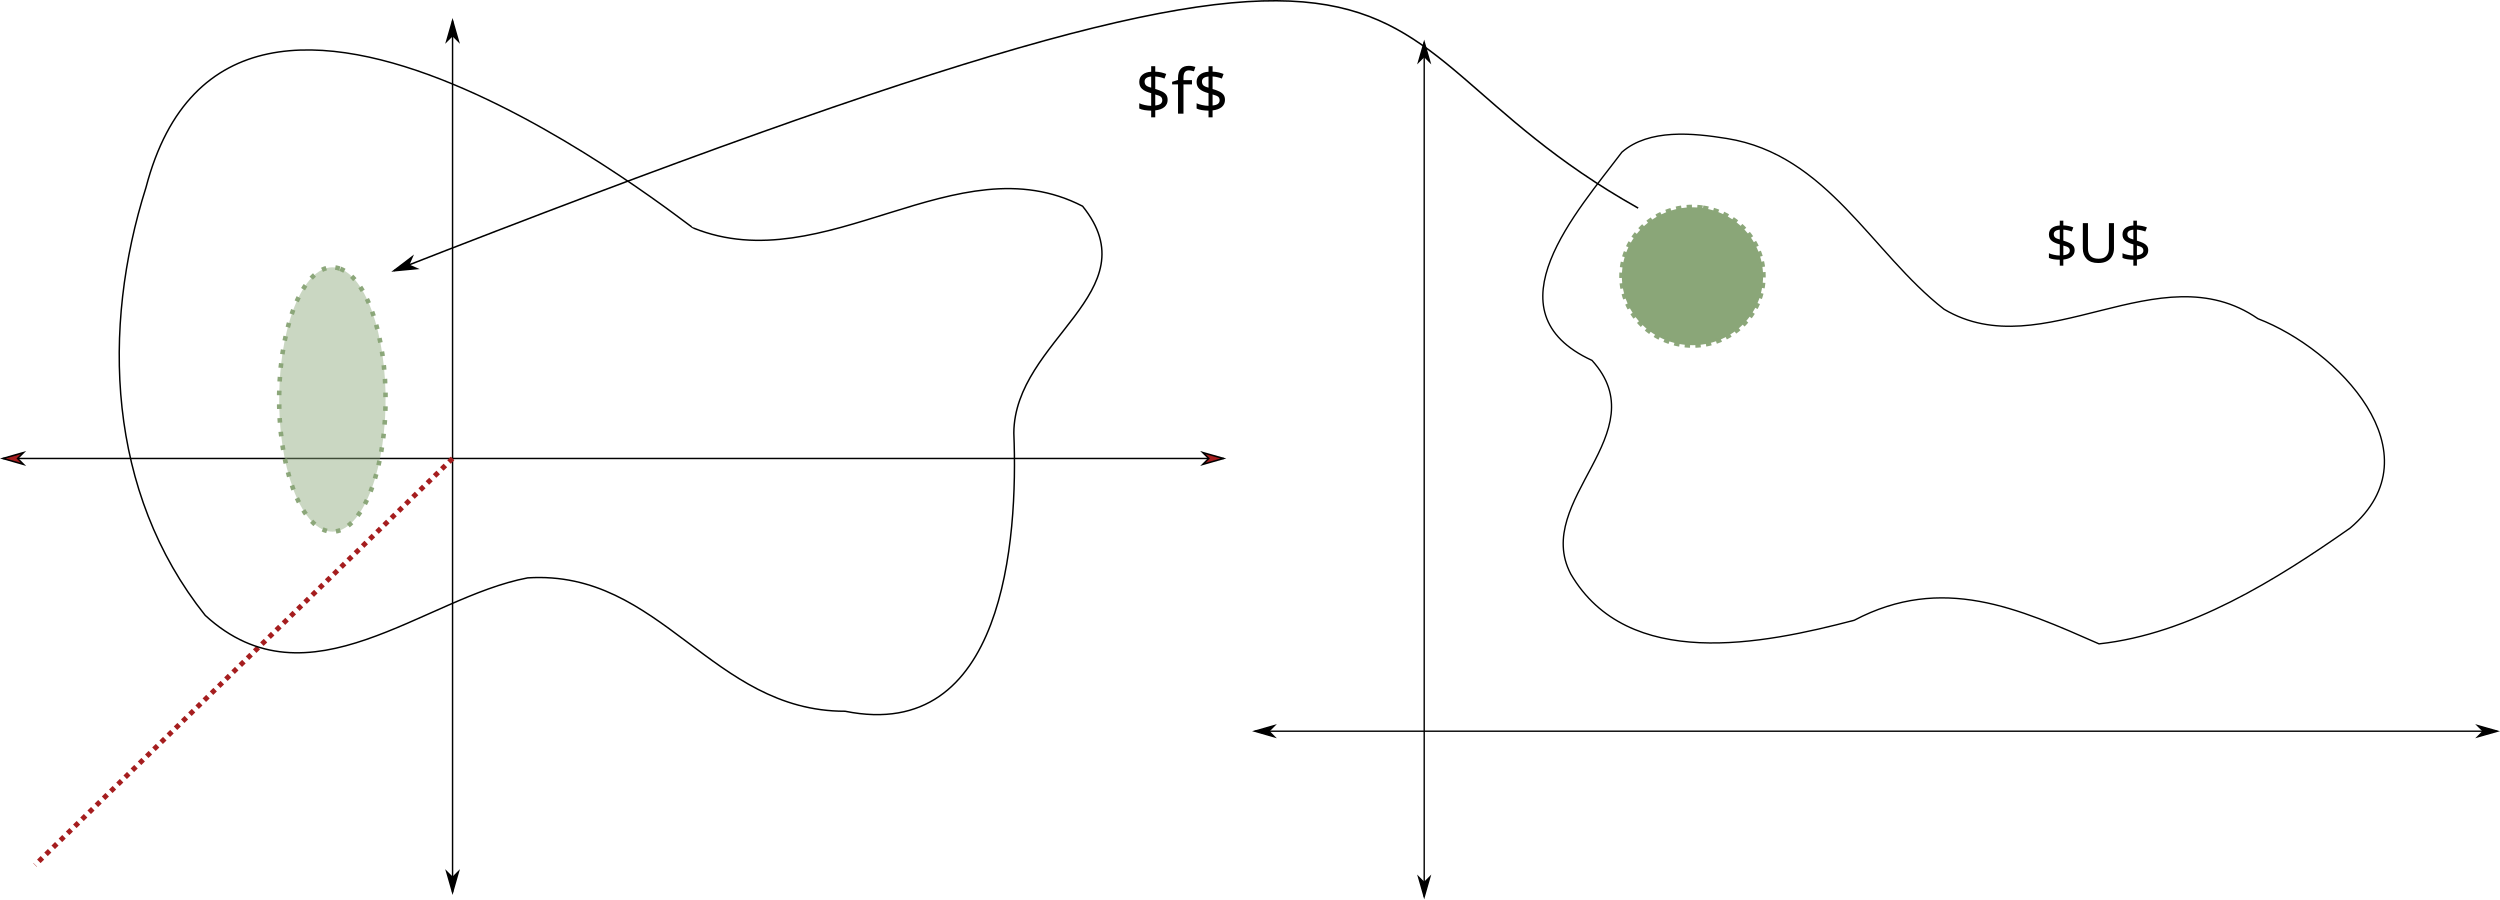
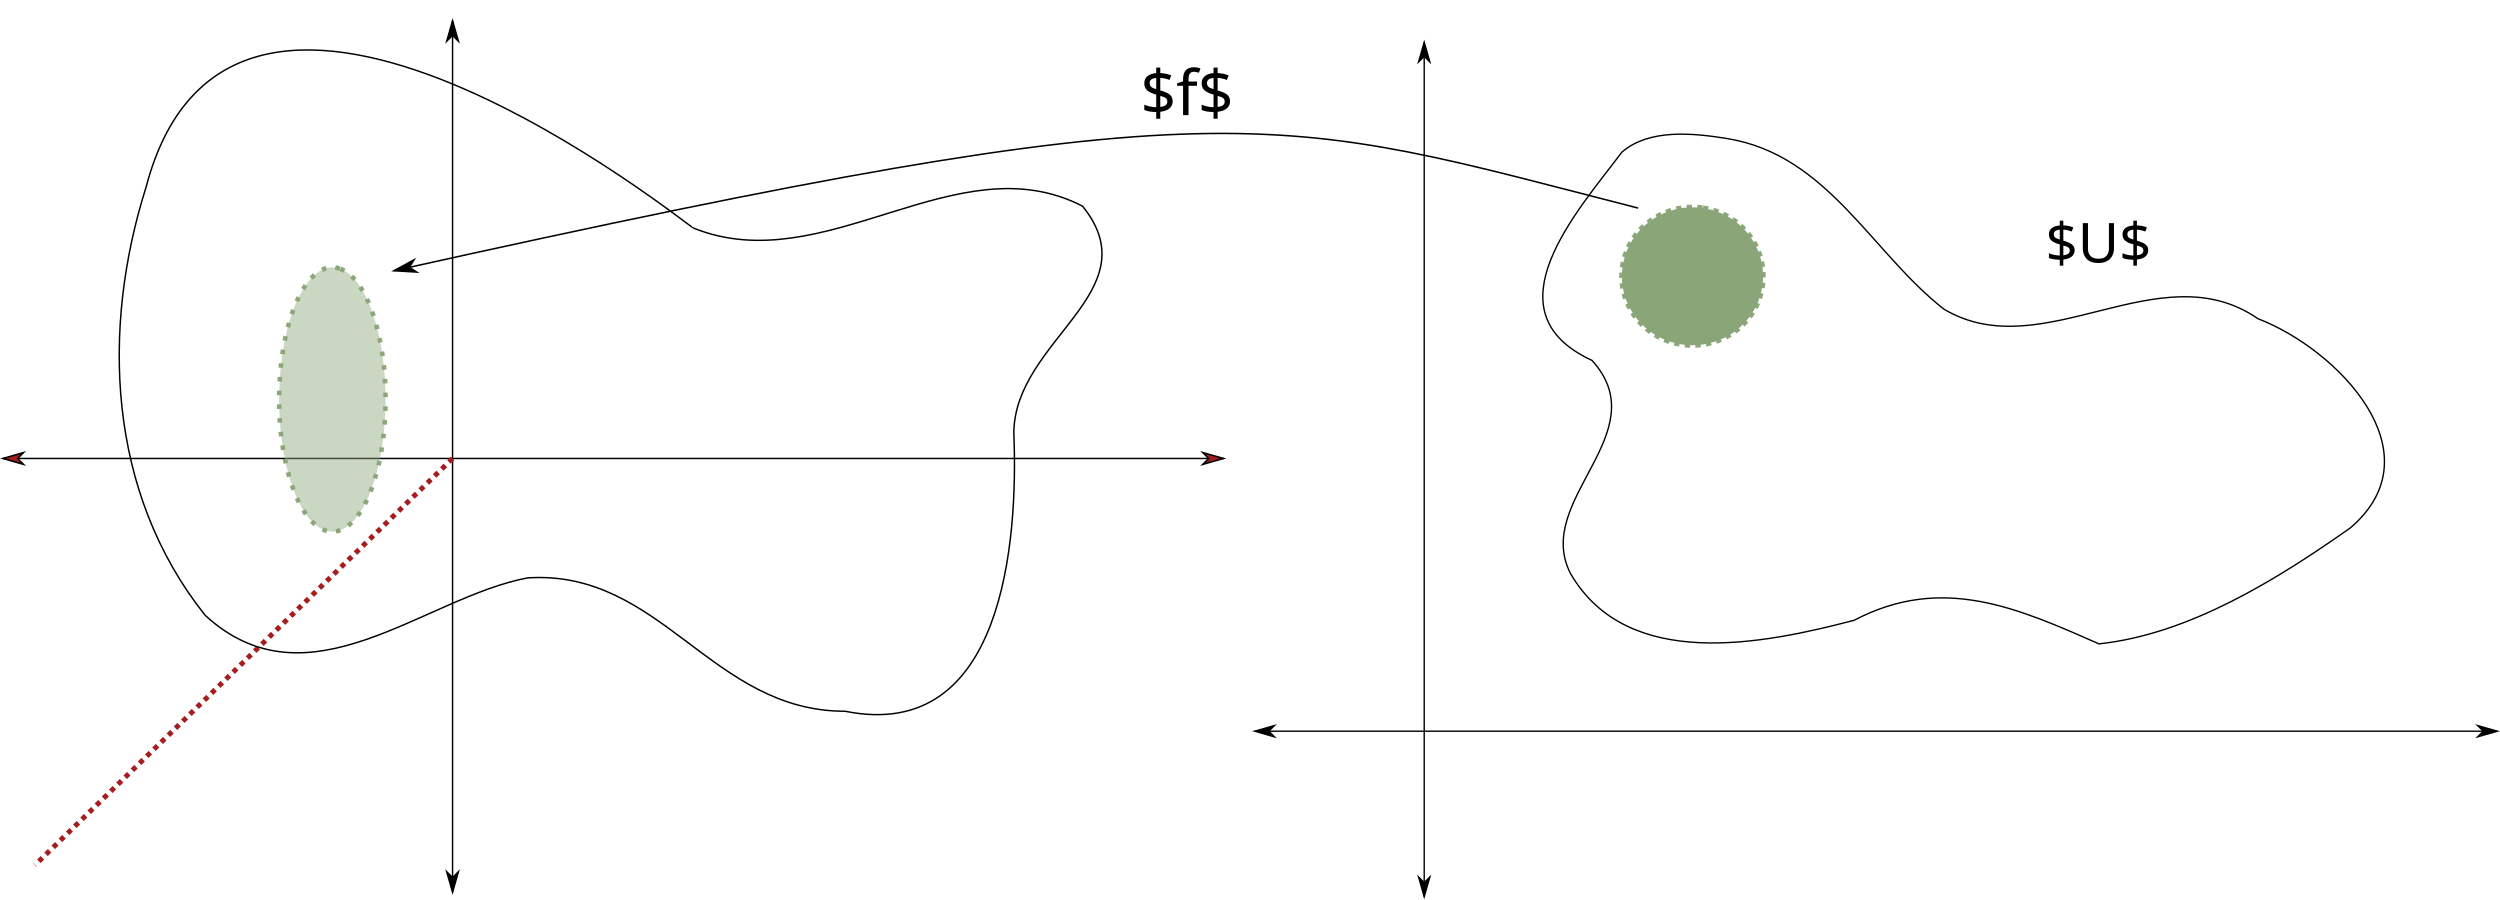
<svg xmlns="http://www.w3.org/2000/svg" width="422.69mm" height="152.059mm" viewBox="0 0 422.69 152.059" version="1.1" id="svg8">
  <defs id="defs2">
    <marker style="overflow:visible" id="marker2254" refX="0" refY="0" orient="auto">
      <path transform="matrix(0.8,0,0,0.8,10,0)" style="fill:#a51d1e;fill-opacity:1;fill-rule:evenodd;stroke:#000000;stroke-width:1pt;stroke-opacity:1" d="M 0,0 5,-5 -12.5,0 5,5 Z" id="path2252" />
    </marker>
    <marker style="overflow:visible" id="marker2136" refX="0" refY="0" orient="auto">
      <path transform="matrix(-0.8,0,0,-0.8,-10,0)" style="fill:#a51d1e;fill-opacity:1;fill-rule:evenodd;stroke:#000000;stroke-width:1pt;stroke-opacity:1" d="M 0,0 5,-5 -12.5,0 5,5 Z" id="path2134" />
    </marker>
    <marker style="overflow:visible" id="marker2024" refX="0" refY="0" orient="auto">
      <path transform="matrix(-0.8,0,0,-0.8,-10,0)" style="fill:#a51d1e;fill-opacity:1;fill-rule:evenodd;stroke:#000000;stroke-width:1pt;stroke-opacity:1" d="M 0,0 5,-5 -12.5,0 5,5 Z" id="path2022" />
    </marker>
    <marker style="overflow:visible" id="marker1804" refX="0" refY="0" orient="auto">
      <path transform="matrix(-0.8,0,0,-0.8,-10,0)" style="fill:#000000;fill-opacity:1;fill-rule:evenodd;stroke:#000000;stroke-width:1pt;stroke-opacity:1" d="M 0,0 5,-5 -12.5,0 5,5 Z" id="path1802" />
    </marker>
    <marker style="overflow:visible" id="marker1794" refX="0" refY="0" orient="auto">
      <path transform="matrix(-0.8,0,0,-0.8,-10,0)" style="fill:#000000;fill-opacity:1;fill-rule:evenodd;stroke:#000000;stroke-width:1pt;stroke-opacity:1" d="M 0,0 5,-5 -12.5,0 5,5 Z" id="path1792" />
    </marker>
    <marker style="overflow:visible" id="marker1688" refX="0" refY="0" orient="auto">
      <path transform="matrix(0.8,0,0,0.8,10,0)" style="fill:#000000;fill-opacity:1;fill-rule:evenodd;stroke:#000000;stroke-width:1pt;stroke-opacity:1" d="M 0,0 5,-5 -12.5,0 5,5 Z" id="path1686" />
    </marker>
    <marker style="overflow:visible" id="marker1678" refX="0" refY="0" orient="auto">
      <path transform="matrix(0.8,0,0,0.8,10,0)" style="fill:#000000;fill-opacity:1;fill-rule:evenodd;stroke:#000000;stroke-width:1pt;stroke-opacity:1" d="M 0,0 5,-5 -12.5,0 5,5 Z" id="path1676" />
    </marker>
    <marker style="overflow:visible" id="marker1586" refX="0" refY="0" orient="auto">
      <path transform="matrix(-0.8,0,0,-0.8,-10,0)" style="fill:#000000;fill-opacity:1;fill-rule:evenodd;stroke:#000000;stroke-width:1pt;stroke-opacity:1" d="M 0,0 5,-5 -12.5,0 5,5 Z" id="path1584" />
    </marker>
    <marker style="overflow:visible" id="marker1450" refX="0" refY="0" orient="auto">
      <path transform="matrix(-0.8,0,0,-0.8,-10,0)" style="fill:#000000;fill-opacity:1;fill-rule:evenodd;stroke:#000000;stroke-width:1pt;stroke-opacity:1" d="M 0,0 5,-5 -12.5,0 5,5 Z" id="path1448" />
    </marker>
    <marker style="overflow:visible" id="marker1440" refX="0" refY="0" orient="auto">
      <path transform="matrix(-0.8,0,0,-0.8,-10,0)" style="fill:#a51d1e;fill-opacity:1;fill-rule:evenodd;stroke:#000000;stroke-width:1pt;stroke-opacity:1" d="M 0,0 5,-5 -12.5,0 5,5 Z" id="path1438" />
    </marker>
    <marker style="overflow:visible" id="marker1316" refX="0" refY="0" orient="auto">
      <path transform="matrix(0.8,0,0,0.8,10,0)" style="fill:#000000;fill-opacity:1;fill-rule:evenodd;stroke:#000000;stroke-width:1pt;stroke-opacity:1" d="M 0,0 5,-5 -12.5,0 5,5 Z" id="path1314" />
    </marker>
    <marker style="overflow:visible" id="marker1306" refX="0" refY="0" orient="auto">
      <path transform="matrix(0.8,0,0,0.8,10,0)" style="fill:#a51d1e;fill-opacity:1;fill-rule:evenodd;stroke:#000000;stroke-width:1pt;stroke-opacity:1" d="M 0,0 5,-5 -12.5,0 5,5 Z" id="path1304" />
    </marker>
    <marker style="overflow:visible" id="marker1238" refX="0" refY="0" orient="auto">
      <path transform="matrix(-0.8,0,0,-0.8,-10,0)" style="fill:#a51d1e;fill-opacity:1;fill-rule:evenodd;stroke:#000000;stroke-width:1pt;stroke-opacity:1" d="M 0,0 5,-5 -12.5,0 5,5 Z" id="path1236" />
    </marker>
    <marker style="overflow:visible" id="Arrow1Lend" refX="0" refY="0" orient="auto">
      <path transform="matrix(-0.8,0,0,-0.8,-10,0)" style="fill:#000000;fill-opacity:1;fill-rule:evenodd;stroke:#000000;stroke-width:1pt;stroke-opacity:1" d="M 0,0 5,-5 -12.5,0 5,5 Z" id="path865" />
    </marker>
    <marker style="overflow:visible" id="marker1146" refX="0" refY="0" orient="auto">
      <path transform="matrix(0.8,0,0,0.8,10,0)" style="fill:#000000;fill-opacity:1;fill-rule:evenodd;stroke:#000000;stroke-width:1pt;stroke-opacity:1" d="M 0,0 5,-5 -12.5,0 5,5 Z" id="path1144" />
    </marker>
    <marker style="overflow:visible" id="Arrow1Lstart" refX="0" refY="0" orient="auto">
      <path transform="matrix(0.8,0,0,0.8,10,0)" style="fill:#000000;fill-opacity:1;fill-rule:evenodd;stroke:#000000;stroke-width:1pt;stroke-opacity:1" d="M 0,0 5,-5 -12.5,0 5,5 Z" id="path862" />
    </marker>
  </defs>
  <g id="layer1" transform="translate(212.9843,3.517047)">
    <path style="fill:none;stroke:#000000;stroke-width:0.236;stroke-linecap:butt;stroke-linejoin:miter;stroke-miterlimit:4;stroke-dasharray:none;stroke-opacity:1;marker-start:url(#marker1678);marker-end:url(#marker1794)" d="M 27.814,3.639 V 148.083" id="path835" />
    <path style="fill:none;stroke:#000000;stroke-width:0.236;stroke-linecap:butt;stroke-linejoin:miter;stroke-miterlimit:4;stroke-dasharray:none;stroke-opacity:1;marker-start:url(#marker1688);marker-end:url(#marker1804)" d="M -0.833,120.112 H 209.247" id="path837" />
    <path id="path839" style="fill:none;stroke:#000000;stroke-width:0.236px;stroke-linecap:butt;stroke-linejoin:miter;stroke-opacity:1" d="m 61.236,22.213 c -7.459,9.918 -22.974,26.969 -5.051,35.205 11.183,12.319 -10.143,23.612 -3.59,36.114 9.649,16.477 32.442,11.886 47.93,7.821 14.889,-7.822 27.689,-2.026 41.389,3.993 C 157.2,103.696 171.919,94.507 184.375,85.76 199.322,73.06 182.165,55.499 168.788,50.372 152.11,38.858 132.433,58.694 115.71,48.768 103.457,39.233 96.01,22.613 78.962,19.896 73.31,18.99 65.836,18.209 61.236,22.213 Z" />
    <text xml:space="preserve" style="font-size:9.436px;line-height:1.25;font-family:sans-serif;word-spacing:0px;stroke-width:0.236" x="131.277" y="41.351" id="text843" transform="scale(1.012014,0.9881286)">
      <tspan id="tspan841" x="131.277" y="41.351" style="stroke-width:0.236">$U$</tspan>
    </text>
    <path style="fill:none;stroke:#000000;stroke-width:0.246px;stroke-linecap:butt;stroke-linejoin:miter;stroke-opacity:1;marker-start:url(#marker1316);marker-end:url(#marker1450)" d="M -136.467,1.2854925e-6 V 147.324" id="path847" />
    <path style="fill:#a51d1e;stroke:#000000;stroke-width:0.249px;stroke-linecap:butt;stroke-linejoin:miter;stroke-opacity:1;marker-start:url(#marker1306);marker-end:url(#marker2254)" d="m -212.5,74 c 211.806,0 206.375,0 206.375,0" id="path849" />
    <path style="fill:none;stroke:#a51d1e;stroke-width:0.849;stroke-linecap:butt;stroke-linejoin:miter;stroke-miterlimit:4;stroke-dasharray:0.849, 0.849;stroke-dashoffset:0;stroke-opacity:1" d="m -136.467,74 c -70.602,68.742 -70.602,68.742 -70.602,68.742" id="path851" />
    <path id="path853" style="fill:none;stroke:#000000;stroke-width:0.249px;stroke-linecap:butt;stroke-linejoin:miter;stroke-opacity:1" d="m -188.305,28.19 c -7.514,23.761 -6.614,51.469 10.023,72.344 17.455,16.007 36.916,-3.018 54.516,-6.346 22.635,-1.426 31.018,22.567 53.671,22.55 26.876,5.42 29.268,-28.868 28.525,-47.024 0.078,-15.797 23.295,-23.901 11.624,-38.37 -21.291,-10.984 -43.528,12.663 -65.789,3.703 -0.144,0.297 -77.863,-63.063 -92.57,-6.857 z" />
-     <path id="path855" style="fill:none;stroke:#000000;stroke-width:0.261;stroke-linecap:butt;stroke-linejoin:miter;stroke-miterlimit:4;stroke-dasharray:none;stroke-opacity:1;marker-end:url(#Arrow1Lend)" d="M 63.99,31.667 C 7.556,1.3396552e-6 44.967,-32.57 -146.354,42.25" />
-     <text xml:space="preserve" style="font-size:10.583px;line-height:1.25;font-family:sans-serif;word-spacing:0px;stroke-width:0.265" x="-21.021" y="15.708" id="text859">
-       <tspan id="tspan857" x="-21.021" y="15.708" style="stroke-width:0.265">$f$</tspan>
+     <path id="path855" style="fill:none;stroke:#000000;stroke-width:0.261;stroke-linecap:butt;stroke-linejoin:miter;stroke-miterlimit:4;stroke-dasharray:none;stroke-opacity:1;marker-end:url(#Arrow1Lend)" d="M 63.99,31.667 C 1.812,15.792 -3.479,10.5 -146.354,42.25" />
+     <text xml:space="preserve" style="font-size:10.583px;line-height:1.25;font-family:sans-serif;word-spacing:0px;stroke-width:0.265" x="-20.167" y="15.945" id="text859">
+       <tspan id="tspan857" x="-20.167" y="15.945" style="stroke-width:0.265">$f$</tspan>
    </text>
    <path style="fill:#8aa678;fill-rule:evenodd;stroke:#8aa678;stroke-width:0.892;stroke-linejoin:round;stroke-dasharray:0.892, 0.892;stroke-opacity:0.982" id="path861" d="M 74.949,31.667 A 11.936,11.655 0 0 1 84.977,44.918 11.936,11.655 0 0 1 71.412,54.719 11.936,11.655 0 0 1 61.365,41.481 11.936,11.655 0 0 1 74.915,31.662" />
    <path style="fill:#8aa678;fill-opacity:0.452;fill-rule:evenodd;stroke:#8aa678;stroke-width:0.774;stroke-linejoin:round;stroke-miterlimit:4;stroke-dasharray:0.774, 1.547;stroke-dashoffset:0;stroke-opacity:0.982" id="path863" d="m -155.45,41.93 a 8.998,22.346 0 0 1 7.56,25.407 8.998,22.346 0 0 1 -10.226,18.792 8.998,22.346 0 0 1 -7.574,-25.381 8.998,22.346 0 0 1 10.215,-18.828" />
  </g>
</svg>
